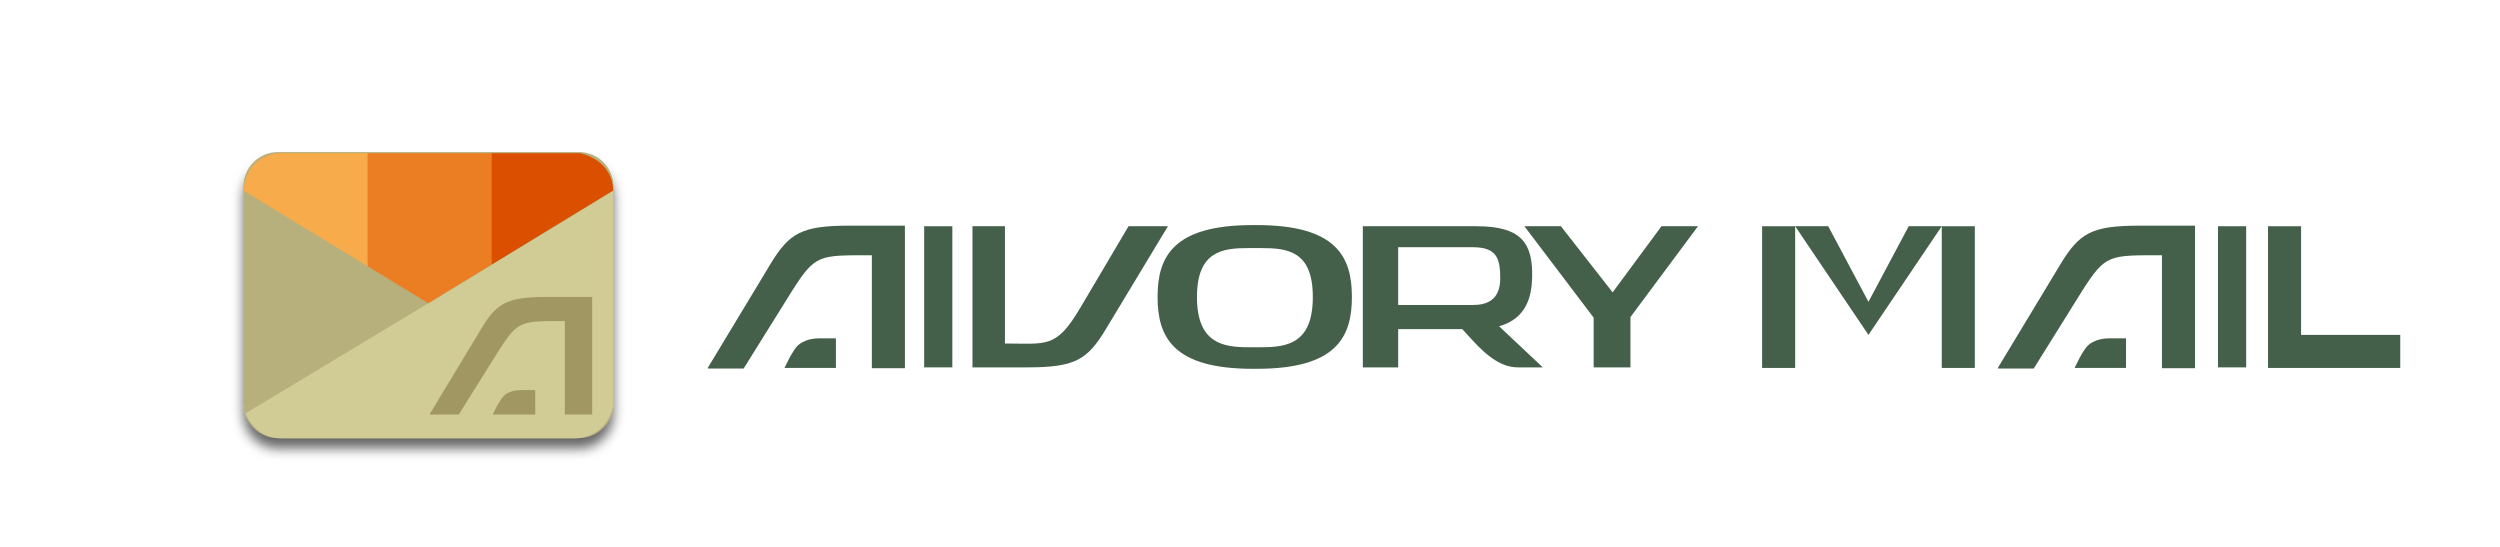
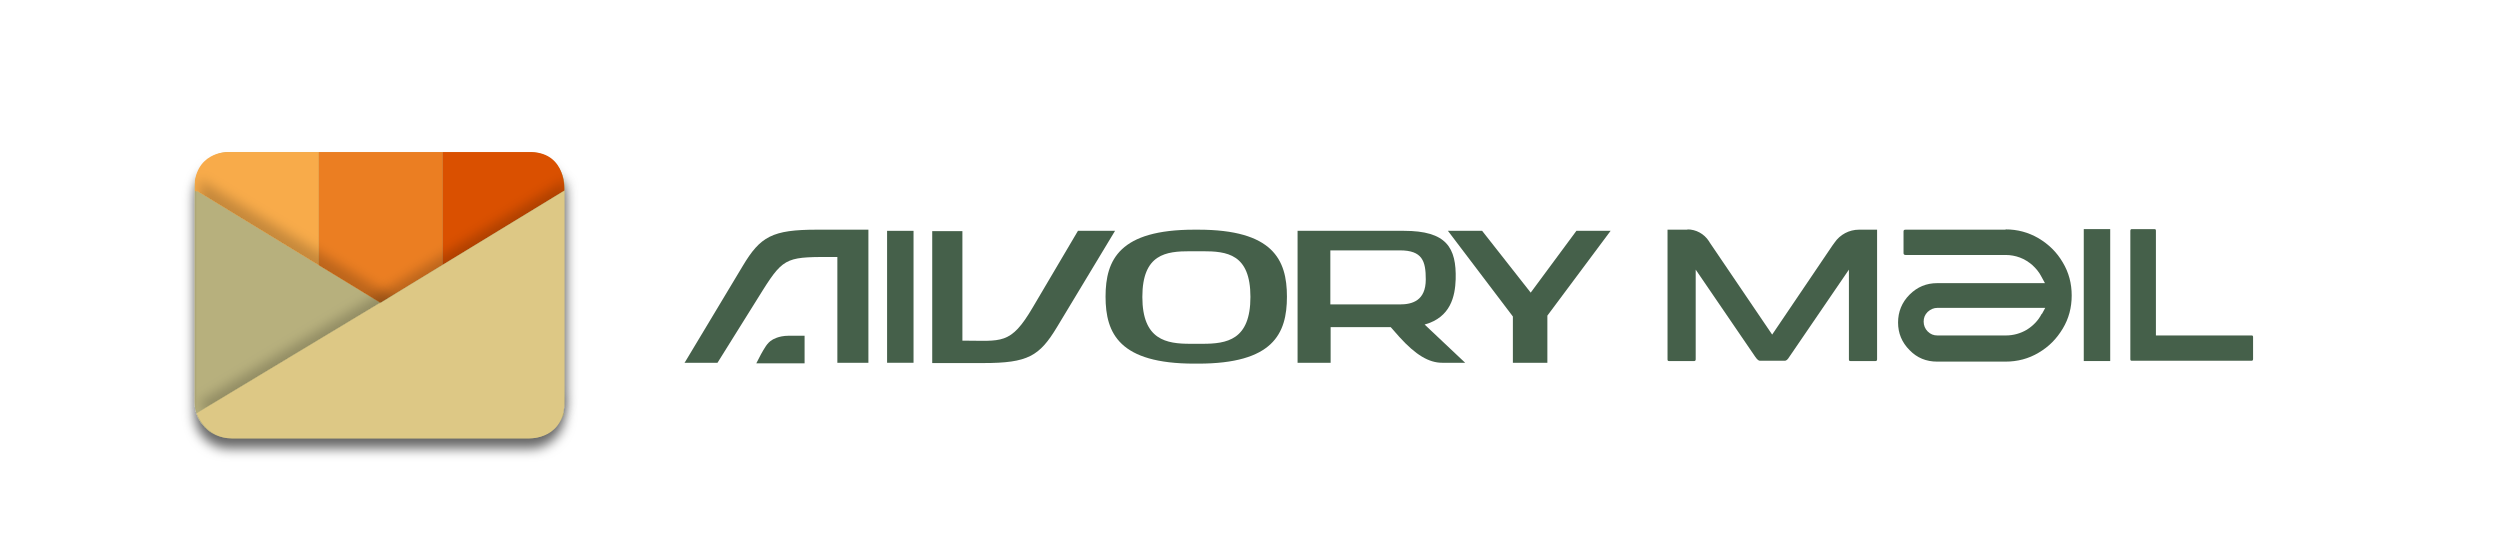
<svg xmlns="http://www.w3.org/2000/svg" id="Layer_1" version="1.1" viewBox="0 0 869.7 190">
  <defs>
    <style>
      .st0 {
        fill: none;
      }

      .st1 {
        filter: url(#drop-shadow-1);
      }

      .st2 {
+         filter: url(#drop-shadow-3);
+       }
+ 
+       .st3 {
+         filter: url(#drop-shadow-2);
+       }
+ 
+       .st4 {
        fill: #f8ab4a;
      }

-       .st3 {
+       .st5 {
        fill: #eb7e22;
      }

-       .st4 {
+       .st6 {
        fill: #45604a;
      }

-       .st5 {
+       .st7 {
+         fill: #ddc885;
+       }
+ 
+       .st8 {
        fill: #b7b07d;
      }

-       .st6 {
-         fill: #a09762;
-       }
- 
-       .st7 {
+       .st9 {
        fill: #da5000;
      }

-       .st8 {
-         fill: #d1cb95;
-       }
- 
-       .st9 {
+       .st10 {
        clip-path: url(#clippath);
      }
    </style>
-     <filter id="drop-shadow-1" x="78.6" y="50.8" width="140.9" height="111.4" filterUnits="userSpaceOnUse">
+     <filter id="drop-shadow-1" x="61.4" y="50.8" width="140.9" height="111.4" filterUnits="userSpaceOnUse">
      <feOffset dx="0" dy="4" />
      <feGaussianBlur result="blur" stdDeviation="2" />
      <feFlood flood-color="#000" flood-opacity=".6" />
      <feComposite in2="blur" operator="in" />
      <feComposite in="SourceGraphic" />
    </filter>
    <clipPath id="clippath">
-       <path class="st0" d="M84.7,66.3l64.3,39.2,64.3-39.2s.6-9.9-11.4-13h-104.2s-11.7-.4-13,13Z" />
+       <path class="st0" d="M67.7,66.3l64.3,39.2,64.3-39.2s.9-12.9-11.3-13.4h-106.1s-11.6,0-11.3,13.4Z" />
    </clipPath>
+     <filter id="drop-shadow-2" x="63.4" y="56.3" width="140.2" height="98.2" filterUnits="userSpaceOnUse">
+       <feOffset dx="1" dy="-4" />
+       <feGaussianBlur result="blur1" stdDeviation="2" />
+       <feFlood flood-color="#000" flood-opacity=".2" />
+       <feComposite in2="blur1" operator="in" />
+       <feComposite in="SourceGraphic" />
+     </filter>
+     <filter id="drop-shadow-3" x="63.4" y="56.3" width="140.2" height="98.2" filterUnits="userSpaceOnUse">
+       <feOffset dx="1" dy="-4" />
+       <feGaussianBlur result="blur2" stdDeviation="2" />
+       <feFlood flood-color="#000" flood-opacity=".2" />
+       <feComposite in2="blur2" operator="in" />
+       <feComposite in="SourceGraphic" />
+     </filter>
  </defs>
  <g class="st1">
-     <rect class="st5" x="84.7" y="52.9" width="128.7" height="99.1" rx="12" ry="12" />
+     <rect class="st8" x="67.7" y="52.9" width="128.7" height="99.1" rx="12" ry="12" />
  </g>
  <g>
-     <path class="st4" d="M321.5,127.8v-49.1h9.8v49.1h-9.8Z" />
-     <path class="st4" d="M406.3,78.7l-21.6,35.8c-6.5,10.8-10.8,13.3-27.4,13.3h-19v-49.1h11.3v40.8c14.6,0,17.8,1.8,26.2-12.4l16.8-28.4h13.7Z" />
-     <path class="st4" d="M470.3,103.3c0,13.9-5.3,25-33.1,25h-1.4c-27.8,0-33.1-11.1-33.1-25s5.3-25,33.1-25h1.4c27.8,0,33.1,11.1,33.1,25ZM456.7,103.3c0-16-8.8-17-17.9-17h-4.5c-8.9,0-17.9,1-17.9,17s8.9,17.5,17.9,17.5h4.5c9.1,0,17.9-1.4,17.9-17.5Z" />
-     <path class="st4" d="M536.5,127.8c-4.2,0-5.7,0-8.5,0-4.9,0-9.9-2.9-16-9.7l-3.3-3.6h-22.3v13.3h-12.3v-49.1h39.6c15.9,0,19.6,6.2,19.3,18-.2,6.2-1.8,14.1-11.5,16.8l15.1,14.2ZM521.9,96.8c0-6.9-1.2-10.8-9.6-10.8h-25.9v20.1h25.9c4.6,0,9.6-1.4,9.6-9.3Z" />
-     <path class="st4" d="M590.7,78.7l-23.5,31.6v17.5h-12.8v-17.3l-24.1-31.8h12.7l18,23,17-23h12.7Z" />
+     <path class="st6" d="M308.6,126.2v-45.9h9.2v45.9h-9.2Z" />
+     <path class="st6" d="M387.9,80.3l-20.2,33.5c-6.1,10.1-10.1,12.5-25.6,12.5h-17.8v-45.9h10.5v38.1c13.7,0,16.7,1.7,24.5-11.6l15.7-26.6h12.8Z" />
+     <path class="st6" d="M447.7,103.2c0,13-4.9,23.3-30.9,23.3h-1.3c-26,0-30.9-10.4-30.9-23.3s4.9-23.3,30.9-23.3h1.3c26,0,30.9,10.4,30.9,23.3ZM435,103.3c0-15-8.2-15.9-16.7-15.9h-4.2c-8.4,0-16.7.9-16.7,15.9s8.4,16.3,16.7,16.3h4.2c8.5,0,16.7-1.3,16.7-16.3Z" />
+     <path class="st6" d="M509.6,126.2c-4,0-5.3,0-7.9,0-4.6,0-9.2-2.7-14.9-9l-3-3.4h-20.9v12.4h-11.5v-45.9h37c14.8,0,18.3,5.8,18,16.9-.2,5.8-1.7,13.2-10.8,15.7l14.1,13.3ZM496,97.2c0-6.4-1.2-10.1-9-10.1h-24.2v18.8h24.2c4.3,0,9-1.3,9-8.7Z" />
+     <path class="st6" d="M560.3,80.3l-22,29.5v16.4h-12v-16.1l-22.6-29.8h11.9l16.9,21.5,15.9-21.5h11.9Z" />
    <g>
-       <path class="st4" d="M246.2,128l21.8-36.1c6.6-10.9,10.9-13.4,27.6-13.4h19.2v49.6h-11.5v-39.3c-18.4,0-19.6-.4-27.7,12.3l-16.9,27.1h-12.4Z" />
-       <path class="st4" d="M290.8,117.7v10.3h-17.9l1.7-3.4c1.3-2.3,2.4-4.4,4.3-5.4,0,0,2.2-1.5,6-1.5h6Z" />
+       <path class="st6" d="M238.1,126.3l20.3-33.8c6.1-10.2,10.2-12.6,25.8-12.6h17.9v46.3h-10.8v-36.8c-17.2,0-18.4-.4-25.9,11.5l-15.8,25.3h-11.6Z" />
+       <path class="st6" d="M279.9,116.8v9.6h-16.8l1.6-3.1c1.2-2.1,2.2-4.1,4-5.1,0,0,2.1-1.4,5.6-1.4h5.6Z" />
    </g>
  </g>
-   <g>
-     <path class="st4" d="M613,128h11.5V78.7H613Z" />
-     <path class="st4" d="M675.5,128h11.5V78.7h-11.5Z" />
-     <path class="st4" d="M624.5,78.7h11.5l14,26.3,14-26.3h11.5l-25.5,37.8Z" />
-     <path class="st4" d="M695,128l21.8-36.1c6.6-10.9,10.9-13.4,27.6-13.4h19.2v49.6h-11.5v-39.3c-18.4,0-19.6-.4-27.7,12.3l-16.9,27.1h-12.4Z" />
-     <path class="st4" d="M739.6,117.7v10.3h-17.9l1.7-3.4c1.3-2.3,2.4-4.4,4.3-5.4,0,0,2.2-1.5,6-1.5h6Z" />
-     <path class="st4" d="M771.6,127.8v-49.1h9.8v49.1h-9.8Z" />
-     <path class="st4" d="M789,78.7h11.5v37.8H835V128H789Z" />
+   <path class="st6" d="M724.9,125.6v-45.9h9.2v45.9h-9.2Z" />
+   <path class="st6" d="M587,79.8c3,0,5.8,1.5,7.5,4.1l.3.5,21.7,32,20.9-30.9.8-1.1c1.9-2.8,5.1-4.5,8.5-4.5h6.3v45.1c0,.4-.2.6-.5.6h-8.8c-.4,0-.5-.2-.5-.6v-31.2l-20.7,30.3c-.6,1-1.1,1.4-1.6,1.4h-8.7c-.4,0-1-.5-1.6-1.4l-20.7-30.3v31.2c0,.4-.2.6-.5.6h-8.8c-.4,0-.5-.2-.5-.6v-45.1h7Z" />
+   <path class="st6" d="M741.6,125.5c-.4,0-.5-.2-.5-.6v-44.6c0-.4.2-.6.5-.6h7.9c.4,0,.5.2.5.6v36.4h33.3c.4,0,.5.2.5.6v7.6c0,.4-.2.6-.5.6h-41.7Z" />
+   <g class="st10">
+     <rect class="st4" x="67.8" y="36.4" width="43.1" height="89.9" />
+     <rect class="st5" x="110.9" y="36.4" width="43.1" height="89.9" />
+     <rect class="st9" x="154" y="36.4" width="43.1" height="89.9" />
  </g>
-   <g>
-     <rect class="st5" x="84.7" y="53.3" width="128.7" height="99.1" rx="12" ry="12" />
-     <g class="st9">
-       <rect class="st2" x="84.8" y="36.4" width="43.1" height="89.9" />
-       <rect class="st3" x="127.9" y="36.4" width="43.1" height="89.9" />
-       <rect class="st7" x="171" y="36.4" width="43.1" height="89.9" />
-     </g>
-     <path class="st8" d="M149,105.5l-63.6,38.3s3.1,8.7,12.3,8.7h102.6s10.5.1,13-11.3v-74.8l-64.3,39.2Z" />
-     <g>
-       <path class="st6" d="M149.4,144.2l18-29.8c5.4-9,9-11.1,22.8-11.1h15.8v40.9h-9.5v-32.5c-15.2,0-16.2-.3-22.9,10.1l-14,22.4h-10.2Z" />
-       <path class="st6" d="M186.2,135.7v8.5h-14.8l1.4-2.8c1.1-1.9,2-3.6,3.5-4.5,0,0,1.8-1.2,4.9-1.2h5Z" />
-     </g>
+   <g class="st3">
+     <path class="st8" d="M132.7,105.5l63.6,38.3s-3.1,8.7-12.3,8.7-102.6,0-102.6,0c0,0-12,1-13-11.3v-74.8s64.3,39.2,64.3,39.2Z" />
+   </g>
+   <path class="st6" d="M697.7,79.8c4.1,0,7.9,1,11.5,3.1,3.5,2.1,6.3,4.8,8.4,8.4,2.1,3.5,3.1,7.3,3.1,11.5s-1,8-3.1,11.5-4.8,6.3-8.4,8.4c-3.5,2.1-7.4,3.1-11.5,3.1h-23.8c-3.8,0-7-1.3-9.6-4-2.7-2.7-4-5.9-4-9.6s1.3-7,4-9.7c2.7-2.7,5.9-4,9.6-4h37.5l-1.2-2.2c-.8-1.6-1.9-2.9-3.2-4.1-1.3-1.1-2.7-2-4.3-2.6-1.6-.6-3.3-.9-5-.9h-34.8c-.4,0-.7-.2-.7-.6v-7.6c0-.4.2-.6.7-.6h34.8ZM710.3,109.3l1.2-2.2h-37.5c-1.3,0-2.4.5-3.4,1.4-1,1-1.4,2.1-1.4,3.4s.5,2.5,1.4,3.4c1,1,2.1,1.4,3.4,1.4h23.8c2.6,0,5.1-.7,7.3-2,2.2-1.4,4-3.2,5.2-5.6Z" />
+   <g class="st2">
+     <path class="st7" d="M132,105.5l-63.6,38.3s3.1,8.7,12.3,8.7h102.6s12,1,13-11.3v-74.8l-64.3,39.2Z" />
  </g>
</svg>
